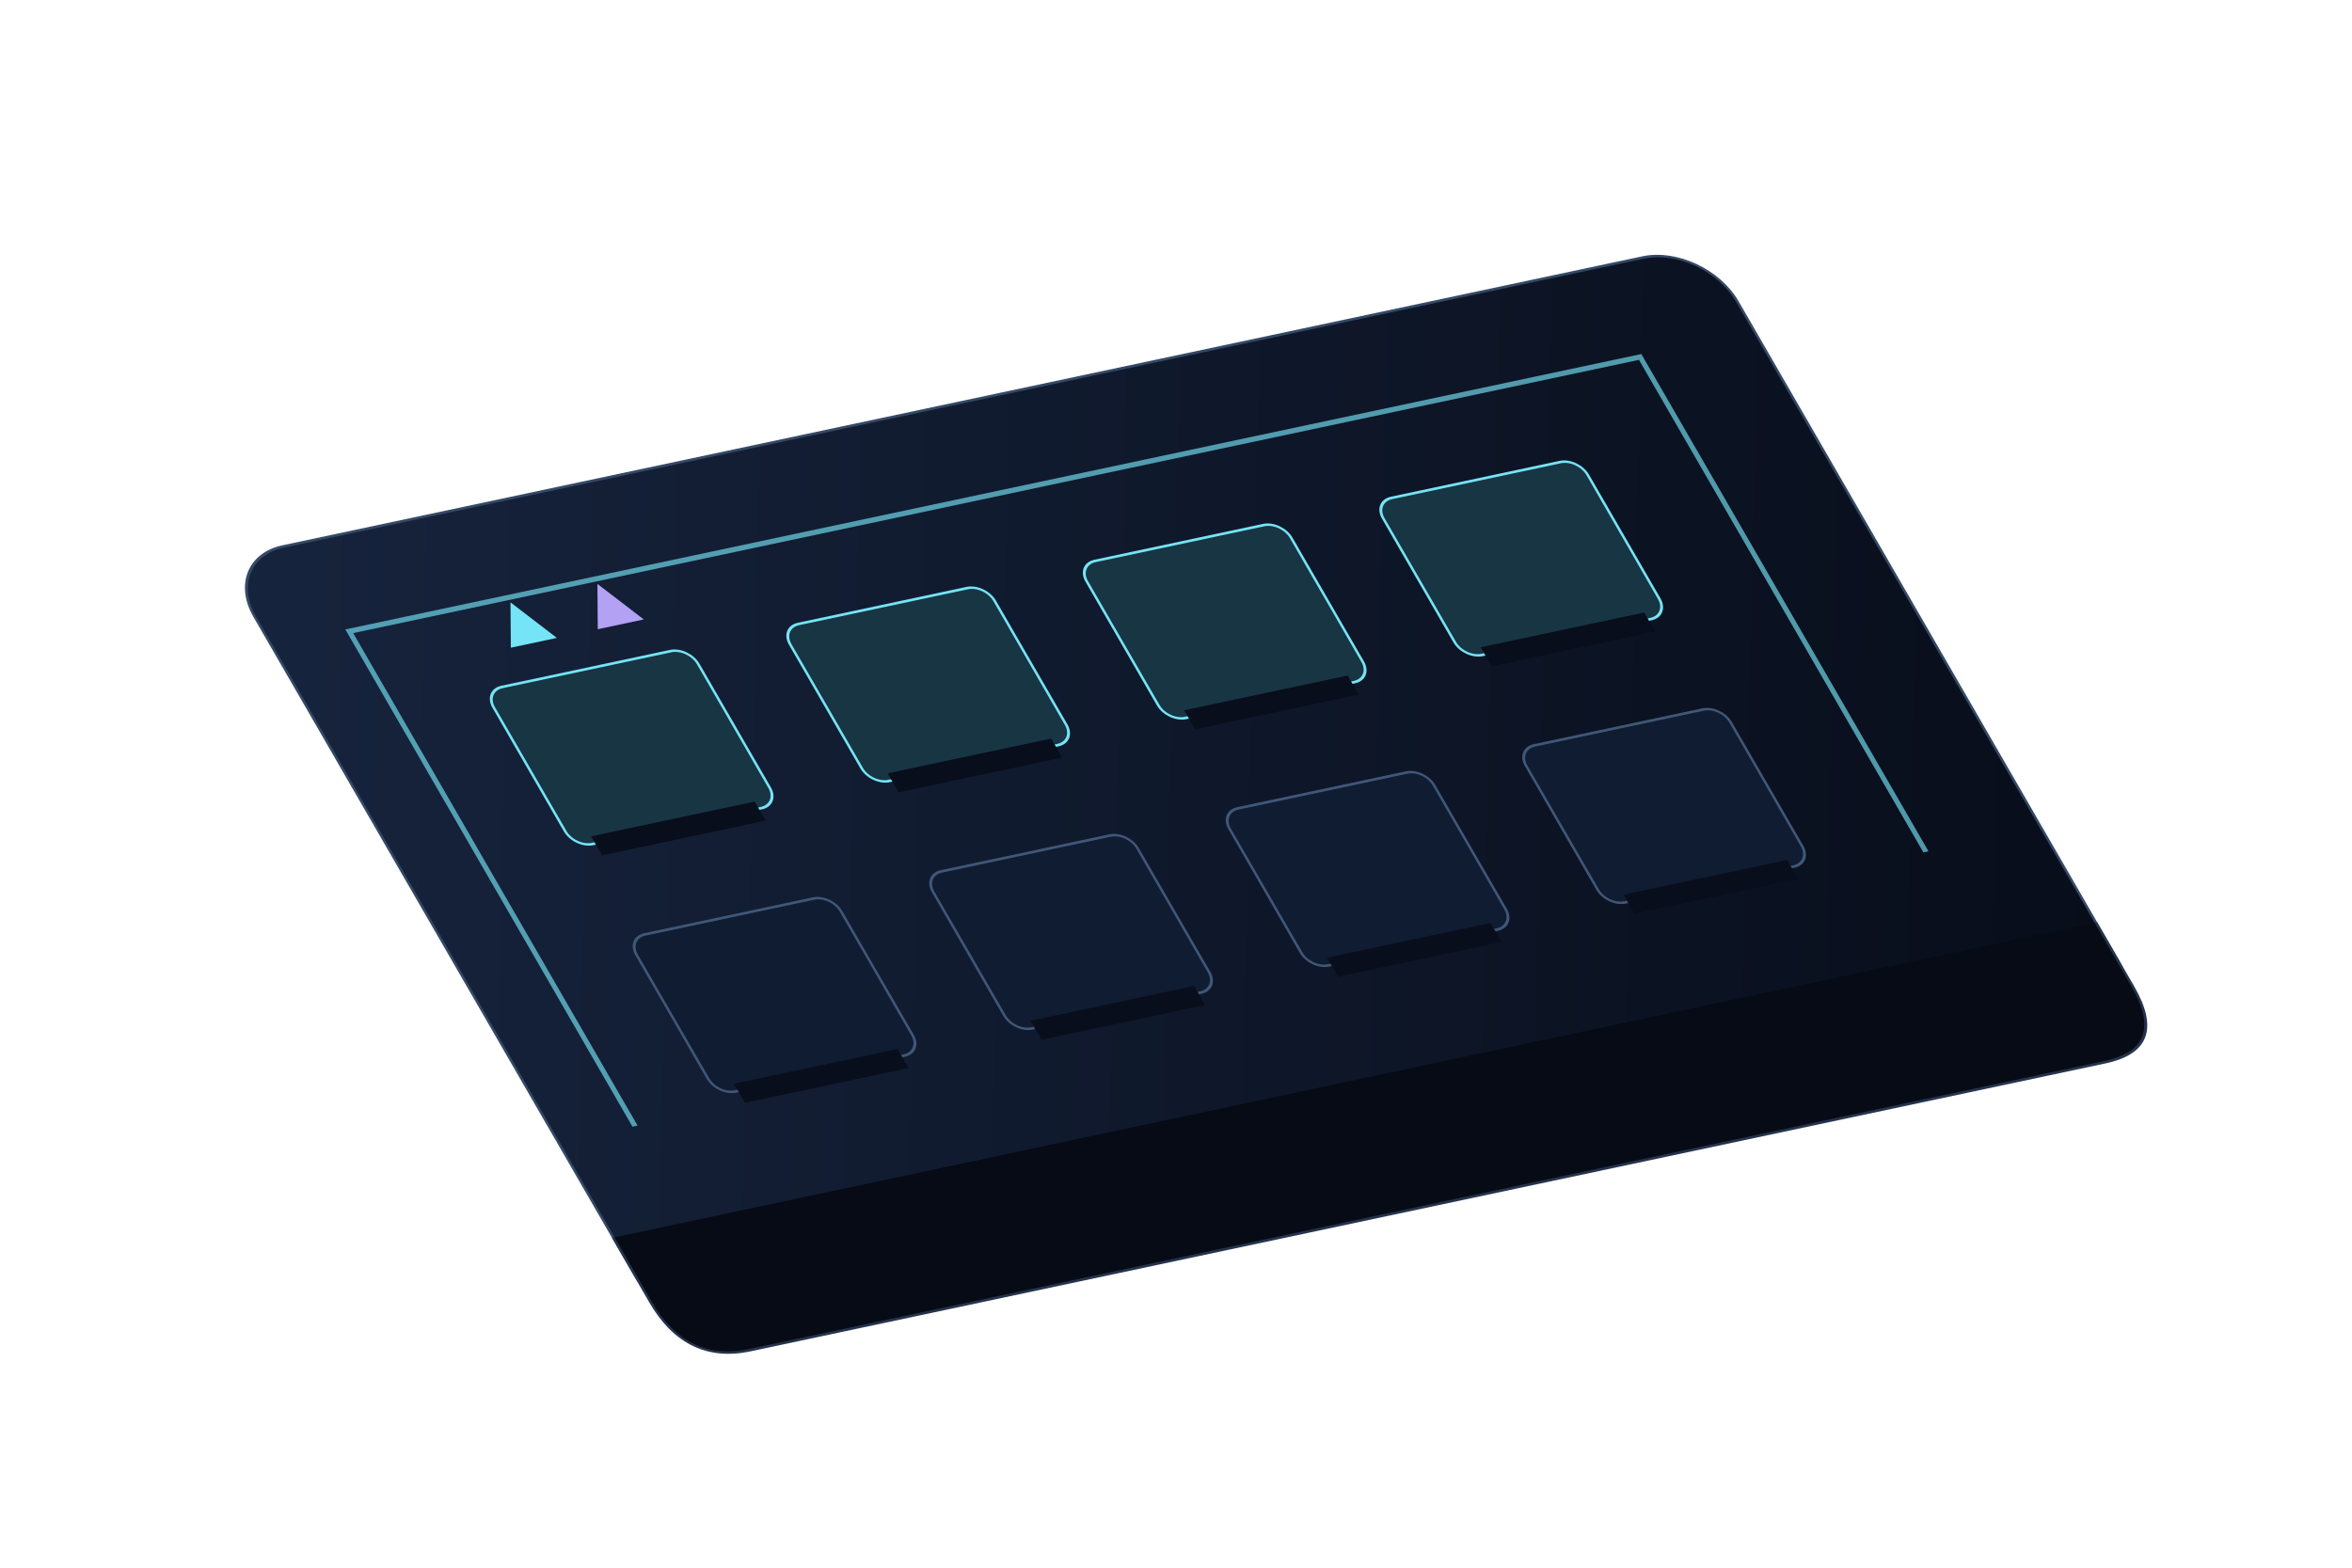
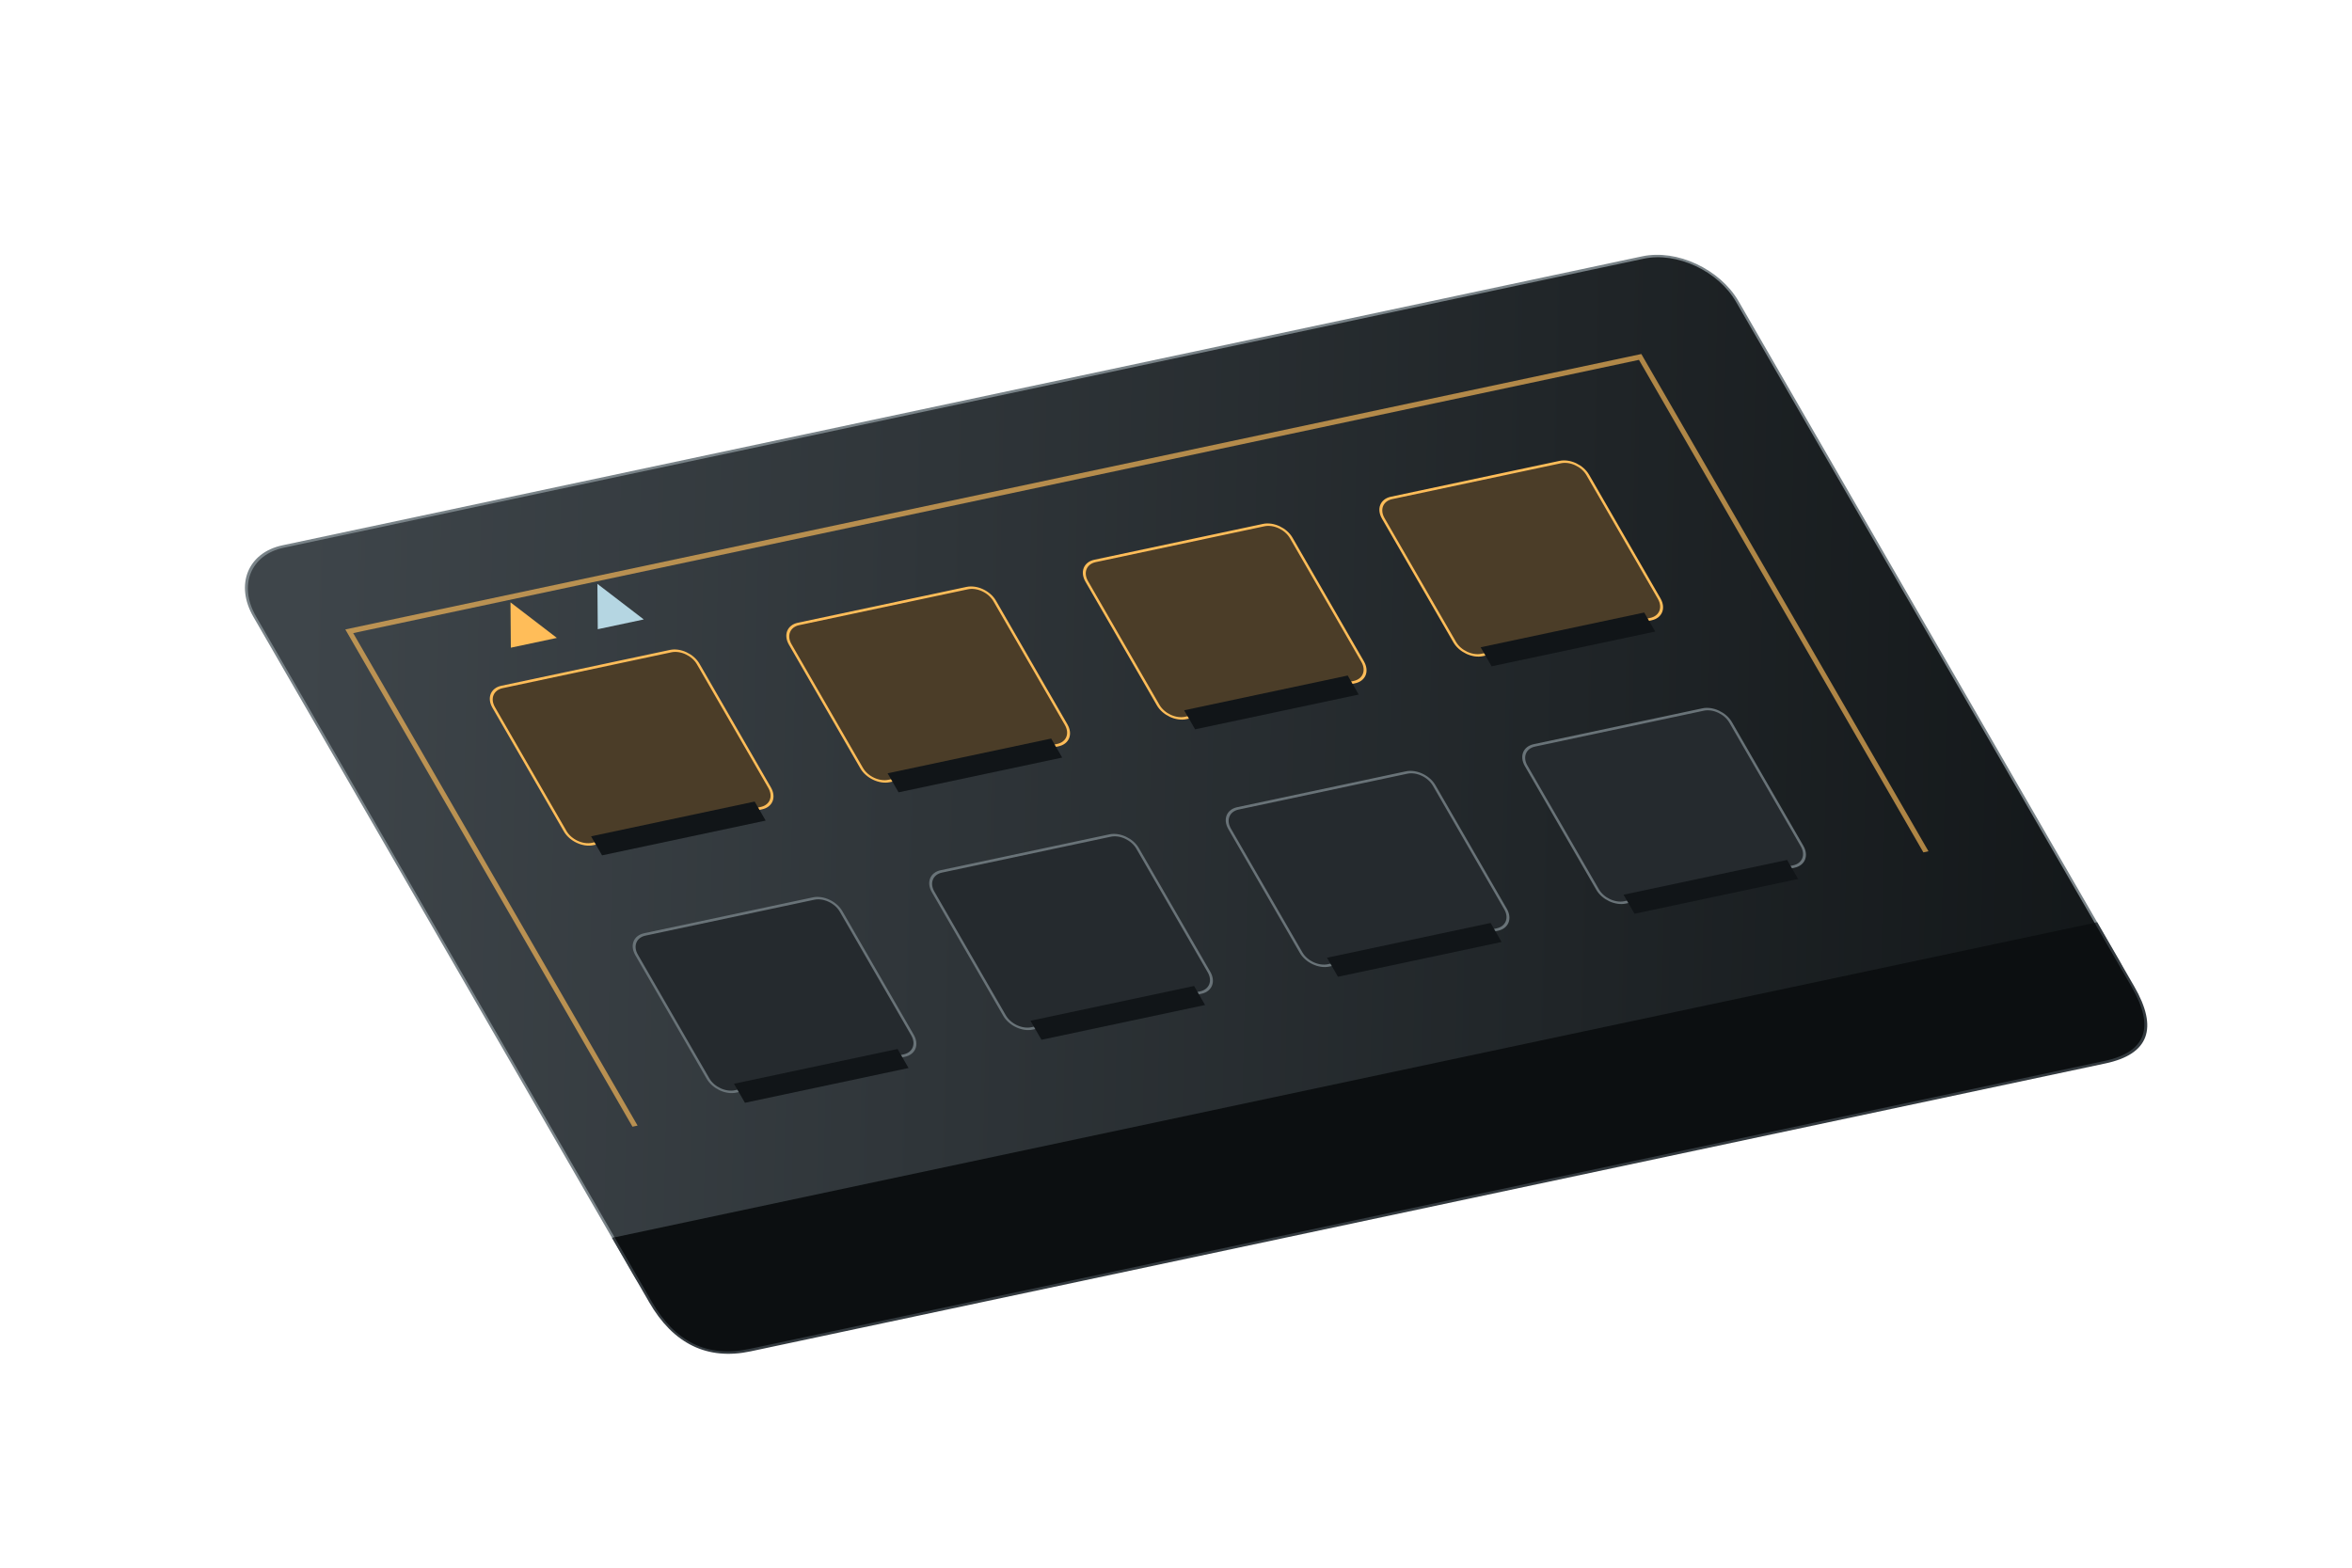
<svg xmlns="http://www.w3.org/2000/svg" viewBox="0 0 900 600" fill="none">
  <defs>
    <linearGradient id="board" x1="180" y1="160" x2="750" y2="480" gradientUnits="userSpaceOnUse">
-       <stop stop-color="#16233c" />
-       <stop offset="1" stop-color="#070c18" />
+       <stop stop-color="#3e454a" />
+       <stop offset="1" stop-color="#111517" />
    </linearGradient>
    <linearGradient id="signal">
-       <stop stop-color="#75e4f6" />
-       <stop offset="1" stop-color="#b3a1f4" />
+       <stop stop-color="#ffbd59" />
+       <stop offset="1" stop-color="#b5d6e2" />
    </linearGradient>
  </defs>
  <g transform="translate(450 295) rotate(-12) skewX(18) translate(-450 -295)">
-     <rect x="160" y="140" width="580" height="325" rx="24" fill="url(#board)" stroke="#344966" />
-     <path d="M160 425V452Q160 478 185 478H715Q740 478 740 452V425" fill="#060b16" stroke="#25344c" />
-     <rect x="225" y="210" width="80" height="66" rx="7" fill="#183544" stroke="#75e4f6" />
-     <path d="M233 277h64" stroke="#080e1c" stroke-width="8" />
-     <rect x="341" y="210" width="80" height="66" rx="7" fill="#183544" stroke="#75e4f6" />
-     <path d="M349 277h64" stroke="#080e1c" stroke-width="8" />
-     <rect x="457" y="210" width="80" height="66" rx="7" fill="#183544" stroke="#75e4f6" />
-     <path d="M465 277h64" stroke="#080e1c" stroke-width="8" />
-     <rect x="573" y="210" width="80" height="66" rx="7" fill="#183544" stroke="#75e4f6" />
-     <path d="M581 277h64" stroke="#080e1c" stroke-width="8" />
-     <rect x="225" y="314" width="80" height="66" rx="7" fill="#101c31" stroke="#405778" />
-     <path d="M233 381h64" stroke="#080e1c" stroke-width="8" />
-     <rect x="341" y="314" width="80" height="66" rx="7" fill="#101c31" stroke="#405778" />
-     <path d="M349 381h64" stroke="#080e1c" stroke-width="8" />
-     <rect x="457" y="314" width="80" height="66" rx="7" fill="#101c31" stroke="#405778" />
-     <path d="M465 381h64" stroke="#080e1c" stroke-width="8" />
-     <rect x="573" y="314" width="80" height="66" rx="7" fill="#101c31" stroke="#405778" />
-     <path d="M581 381h64" stroke="#080e1c" stroke-width="8" />
-     <path d="M190 385V177H695V385" stroke="#75e4f6" stroke-width="2" opacity=".65" />
-     <path d="M243 196l9-17 9 17Z" fill="#75e4f6" />
-     <path d="M277 196l9-17 9 17Z" fill="#b3a1f4" />
+     <rect x="160" y="140" width="580" height="325" rx="24" fill="url(#board)" stroke="#798388" />
+     <path d="M160 425V452Q160 478 185 478H715Q740 478 740 452V425" fill="#0c0f11" stroke="#333a3f" />
+     <rect x="225" y="210" width="80" height="66" rx="7" fill="#4b3d28" stroke="#ffbd59" />
+     <path d="M233 277h64" stroke="#111518" stroke-width="8" />
+     <rect x="341" y="210" width="80" height="66" rx="7" fill="#4b3d28" stroke="#ffbd59" />
+     <path d="M349 277h64" stroke="#111518" stroke-width="8" />
+     <rect x="457" y="210" width="80" height="66" rx="7" fill="#4b3d28" stroke="#ffbd59" />
+     <path d="M465 277h64" stroke="#111518" stroke-width="8" />
+     <rect x="573" y="210" width="80" height="66" rx="7" fill="#4b3d28" stroke="#ffbd59" />
+     <path d="M581 277h64" stroke="#111518" stroke-width="8" />
+     <rect x="225" y="314" width="80" height="66" rx="7" fill="#252a2e" stroke="#697378" />
+     <path d="M233 381h64" stroke="#111518" stroke-width="8" />
+     <rect x="341" y="314" width="80" height="66" rx="7" fill="#252a2e" stroke="#697378" />
+     <path d="M349 381h64" stroke="#111518" stroke-width="8" />
+     <rect x="457" y="314" width="80" height="66" rx="7" fill="#252a2e" stroke="#697378" />
+     <path d="M465 381h64" stroke="#111518" stroke-width="8" />
+     <rect x="573" y="314" width="80" height="66" rx="7" fill="#252a2e" stroke="#697378" />
+     <path d="M581 381h64" stroke="#111518" stroke-width="8" />
+     <path d="M190 385V177H695V385" stroke="#ffbd59" stroke-width="2" opacity=".65" />
+     <path d="M243 196l9-17 9 17Z" fill="#ffbd59" />
+     <path d="M277 196l9-17 9 17Z" fill="#b5d6e2" />
  </g>
</svg>
